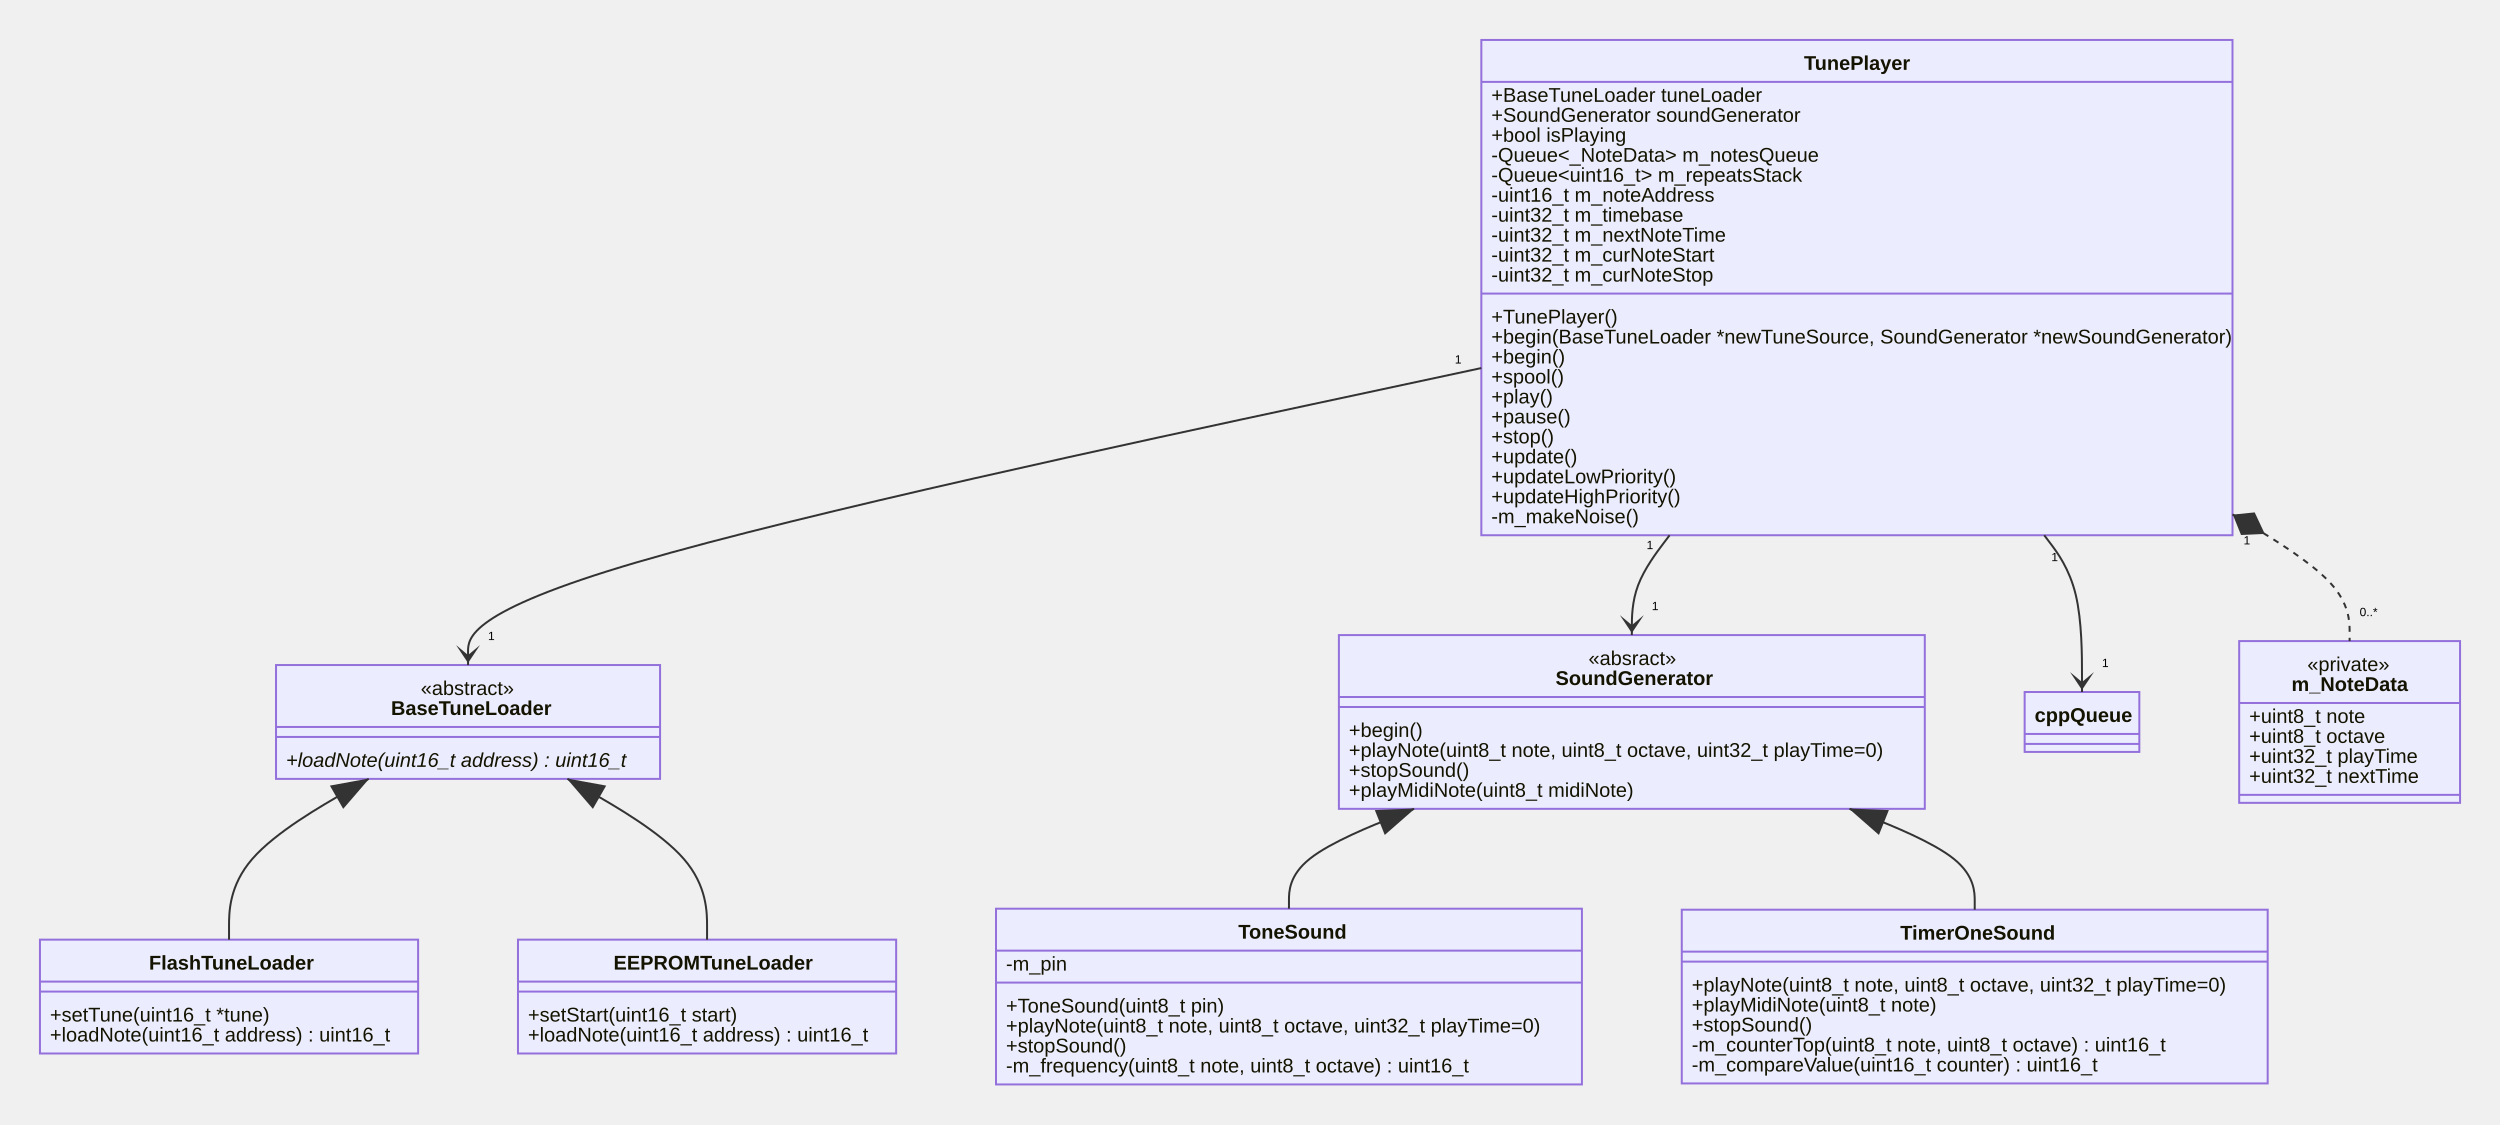
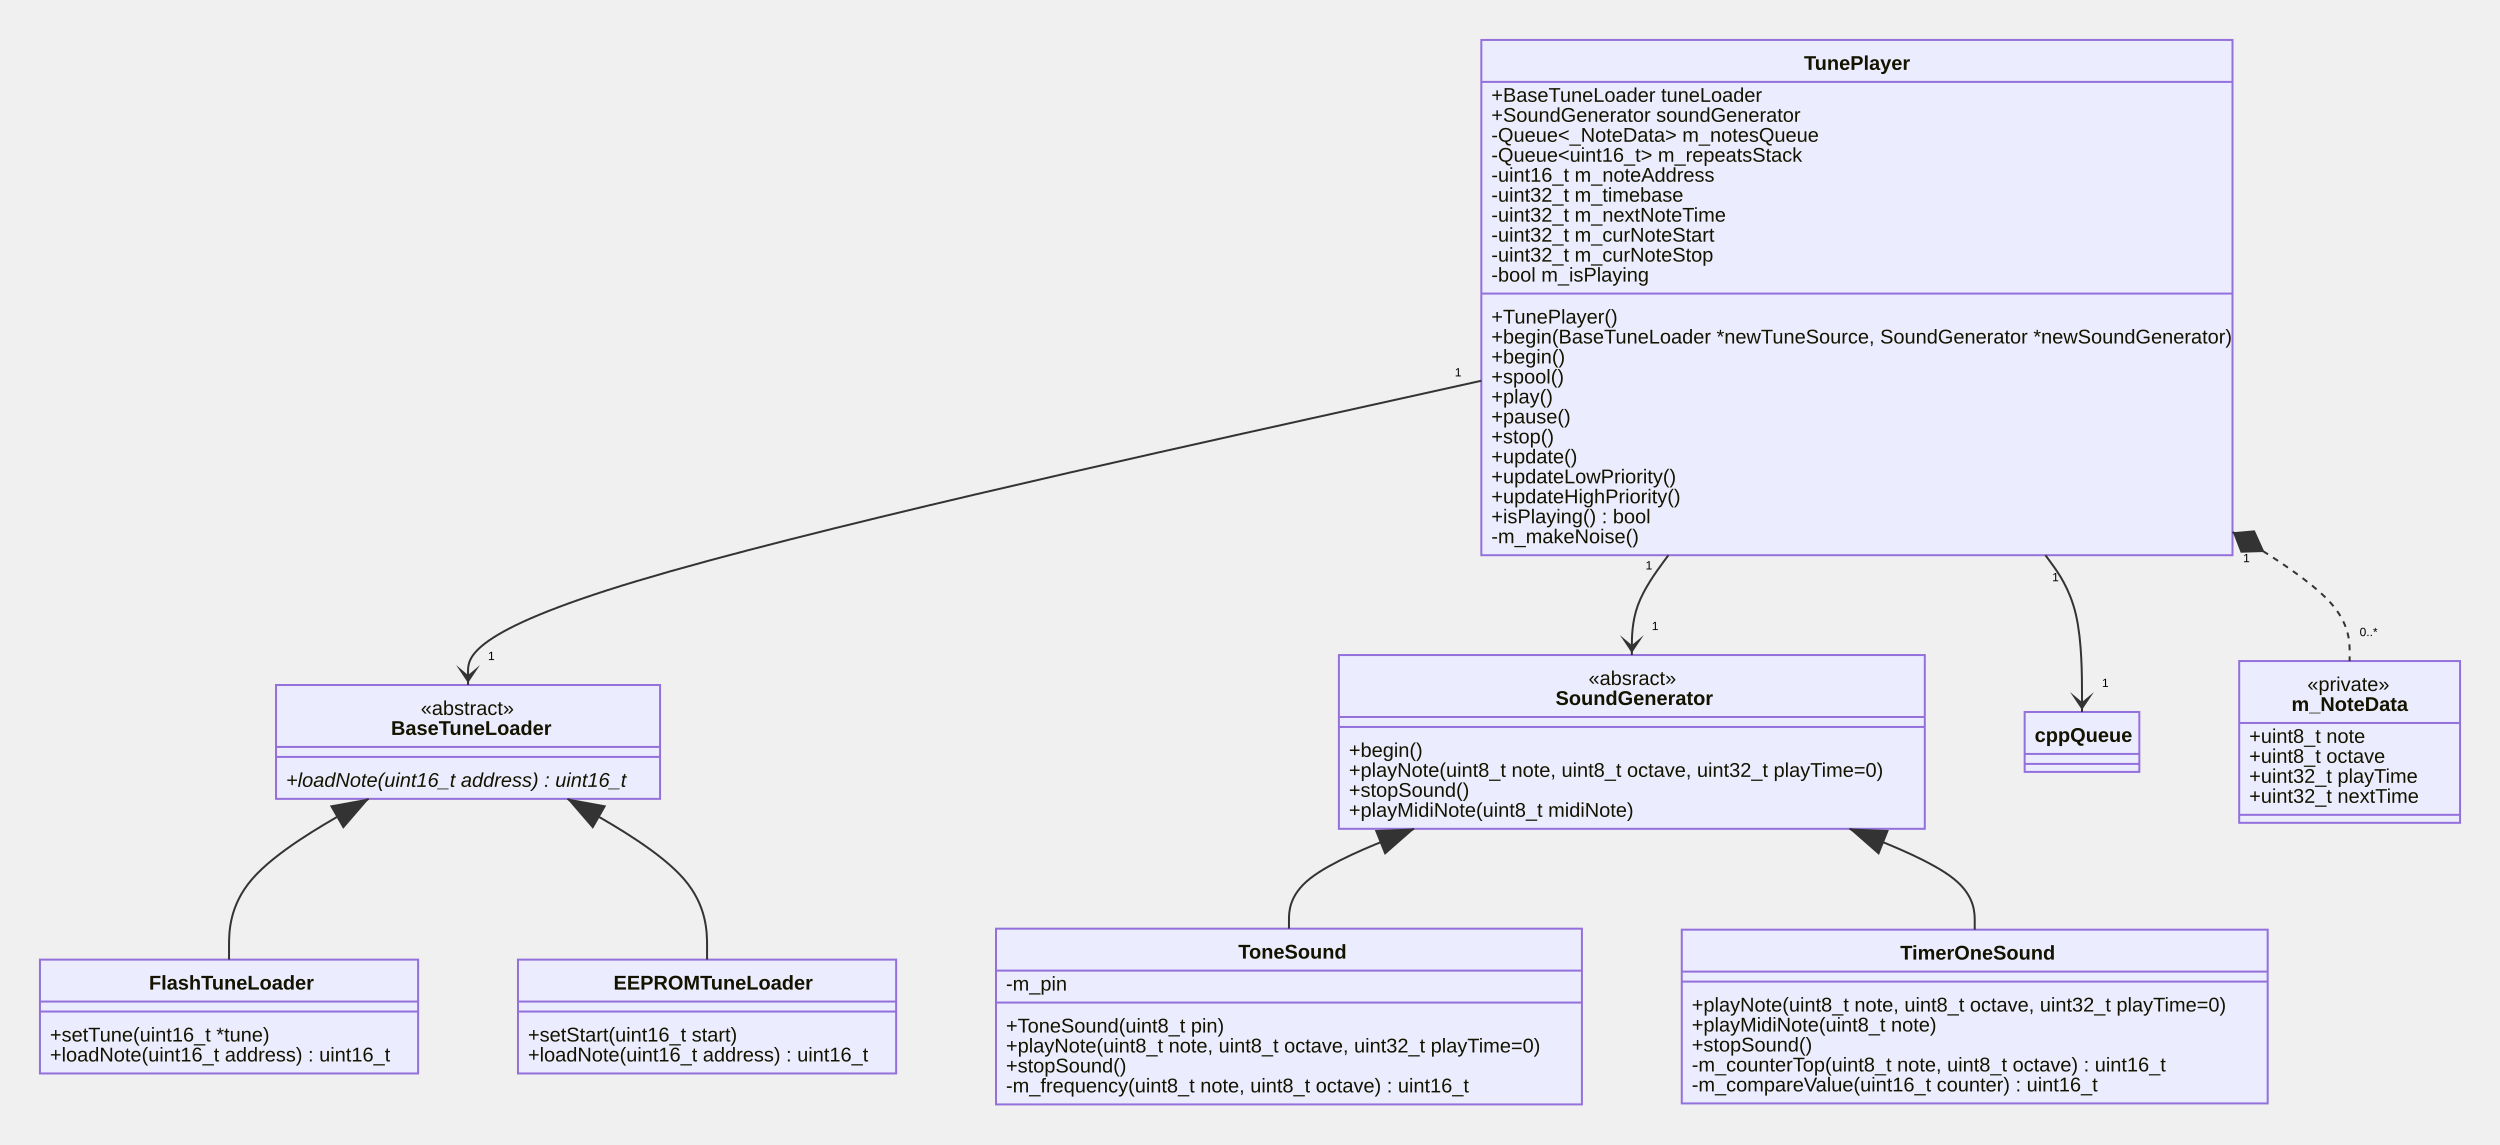
- <svg xmlns="http://www.w3.org/2000/svg" id="mermaid-1625314840844" width="100%" height="563" style="max-width: 1251.797px;" viewBox="-20 -20 1251.797 563">
-   <style>#mermaid-1625314840844{font-family:"trebuchet ms",verdana,arial,sans-serif;font-size:16px;fill:#333;}#mermaid-1625314840844 .error-icon{fill:#552222;}#mermaid-1625314840844 .error-text{fill:#552222;stroke:#552222;}#mermaid-1625314840844 .edge-thickness-normal{stroke-width:2px;}#mermaid-1625314840844 .edge-thickness-thick{stroke-width:3.5px;}#mermaid-1625314840844 .edge-pattern-solid{stroke-dasharray:0;}#mermaid-1625314840844 .edge-pattern-dashed{stroke-dasharray:3;}#mermaid-1625314840844 .edge-pattern-dotted{stroke-dasharray:2;}#mermaid-1625314840844 .marker{fill:#333333;stroke:#333333;}#mermaid-1625314840844 .marker.cross{stroke:#333333;}#mermaid-1625314840844 svg{font-family:"trebuchet ms",verdana,arial,sans-serif;font-size:16px;}#mermaid-1625314840844 g.classGroup text{fill:#9370DB;fill:#131300;stroke:none;font-family:"trebuchet ms",verdana,arial,sans-serif;font-size:10px;}#mermaid-1625314840844 g.classGroup text .title{font-weight:bolder;}#mermaid-1625314840844 .classTitle{font-weight:bolder;}#mermaid-1625314840844 .node rect,#mermaid-1625314840844 .node circle,#mermaid-1625314840844 .node ellipse,#mermaid-1625314840844 .node polygon,#mermaid-1625314840844 .node path{fill:#ECECFF;stroke:#9370DB;stroke-width:1px;}#mermaid-1625314840844 .divider{stroke:#9370DB;stroke:1;}#mermaid-1625314840844 g.clickable{cursor:pointer;}#mermaid-1625314840844 g.classGroup rect{fill:#ECECFF;stroke:#9370DB;}#mermaid-1625314840844 g.classGroup line{stroke:#9370DB;stroke-width:1;}#mermaid-1625314840844 .classLabel .box{stroke:none;stroke-width:0;fill:#ECECFF;opacity:0.5;}#mermaid-1625314840844 .classLabel .label{fill:#9370DB;font-size:10px;}#mermaid-1625314840844 .relation{stroke:#333333;stroke-width:1;fill:none;}#mermaid-1625314840844 .dashed-line{stroke-dasharray:3;}#mermaid-1625314840844 #compositionStart,#mermaid-1625314840844 .composition{fill:#333333 !important;stroke:#333333 !important;stroke-width:1;}#mermaid-1625314840844 #compositionEnd,#mermaid-1625314840844 .composition{fill:#333333 !important;stroke:#333333 !important;stroke-width:1;}#mermaid-1625314840844 #dependencyStart,#mermaid-1625314840844 .dependency{fill:#333333 !important;stroke:#333333 !important;stroke-width:1;}#mermaid-1625314840844 #dependencyStart,#mermaid-1625314840844 .dependency{fill:#333333 !important;stroke:#333333 !important;stroke-width:1;}#mermaid-1625314840844 #extensionStart,#mermaid-1625314840844 .extension{fill:#333333 !important;stroke:#333333 !important;stroke-width:1;}#mermaid-1625314840844 #extensionEnd,#mermaid-1625314840844 .extension{fill:#333333 !important;stroke:#333333 !important;stroke-width:1;}#mermaid-1625314840844 #aggregationStart,#mermaid-1625314840844 .aggregation{fill:#ECECFF !important;stroke:#333333 !important;stroke-width:1;}#mermaid-1625314840844 #aggregationEnd,#mermaid-1625314840844 .aggregation{fill:#ECECFF !important;stroke:#333333 !important;stroke-width:1;}#mermaid-1625314840844 .edgeTerminals{font-size:11px;}#mermaid-1625314840844:root{--mermaid-font-family:"trebuchet ms",verdana,arial,sans-serif;}</style>
+ <svg xmlns="http://www.w3.org/2000/svg" id="mermaid-1628563388161" width="100%" height="573" style="max-width: 1251.797px;" viewBox="-20 -20 1251.797 573">
+   <style>#mermaid-1628563388161{font-family:"trebuchet ms",verdana,arial,sans-serif;font-size:16px;fill:#333;}#mermaid-1628563388161 .error-icon{fill:#552222;}#mermaid-1628563388161 .error-text{fill:#552222;stroke:#552222;}#mermaid-1628563388161 .edge-thickness-normal{stroke-width:2px;}#mermaid-1628563388161 .edge-thickness-thick{stroke-width:3.5px;}#mermaid-1628563388161 .edge-pattern-solid{stroke-dasharray:0;}#mermaid-1628563388161 .edge-pattern-dashed{stroke-dasharray:3;}#mermaid-1628563388161 .edge-pattern-dotted{stroke-dasharray:2;}#mermaid-1628563388161 .marker{fill:#333333;stroke:#333333;}#mermaid-1628563388161 .marker.cross{stroke:#333333;}#mermaid-1628563388161 svg{font-family:"trebuchet ms",verdana,arial,sans-serif;font-size:16px;}#mermaid-1628563388161 g.classGroup text{fill:#9370DB;fill:#131300;stroke:none;font-family:"trebuchet ms",verdana,arial,sans-serif;font-size:10px;}#mermaid-1628563388161 g.classGroup text .title{font-weight:bolder;}#mermaid-1628563388161 .classTitle{font-weight:bolder;}#mermaid-1628563388161 .node rect,#mermaid-1628563388161 .node circle,#mermaid-1628563388161 .node ellipse,#mermaid-1628563388161 .node polygon,#mermaid-1628563388161 .node path{fill:#ECECFF;stroke:#9370DB;stroke-width:1px;}#mermaid-1628563388161 .divider{stroke:#9370DB;stroke:1;}#mermaid-1628563388161 g.clickable{cursor:pointer;}#mermaid-1628563388161 g.classGroup rect{fill:#ECECFF;stroke:#9370DB;}#mermaid-1628563388161 g.classGroup line{stroke:#9370DB;stroke-width:1;}#mermaid-1628563388161 .classLabel .box{stroke:none;stroke-width:0;fill:#ECECFF;opacity:0.5;}#mermaid-1628563388161 .classLabel .label{fill:#9370DB;font-size:10px;}#mermaid-1628563388161 .relation{stroke:#333333;stroke-width:1;fill:none;}#mermaid-1628563388161 .dashed-line{stroke-dasharray:3;}#mermaid-1628563388161 #compositionStart,#mermaid-1628563388161 .composition{fill:#333333 !important;stroke:#333333 !important;stroke-width:1;}#mermaid-1628563388161 #compositionEnd,#mermaid-1628563388161 .composition{fill:#333333 !important;stroke:#333333 !important;stroke-width:1;}#mermaid-1628563388161 #dependencyStart,#mermaid-1628563388161 .dependency{fill:#333333 !important;stroke:#333333 !important;stroke-width:1;}#mermaid-1628563388161 #dependencyStart,#mermaid-1628563388161 .dependency{fill:#333333 !important;stroke:#333333 !important;stroke-width:1;}#mermaid-1628563388161 #extensionStart,#mermaid-1628563388161 .extension{fill:#333333 !important;stroke:#333333 !important;stroke-width:1;}#mermaid-1628563388161 #extensionEnd,#mermaid-1628563388161 .extension{fill:#333333 !important;stroke:#333333 !important;stroke-width:1;}#mermaid-1628563388161 #aggregationStart,#mermaid-1628563388161 .aggregation{fill:#ECECFF !important;stroke:#333333 !important;stroke-width:1;}#mermaid-1628563388161 #aggregationEnd,#mermaid-1628563388161 .aggregation{fill:#ECECFF !important;stroke:#333333 !important;stroke-width:1;}#mermaid-1628563388161 .edgeTerminals{font-size:11px;}#mermaid-1628563388161:root{--mermaid-font-family:"trebuchet ms",verdana,arial,sans-serif;}</style>
  <g />
  <defs>
    <marker id="extensionStart" class="extension" refX="0" refY="7" markerWidth="190" markerHeight="240" orient="auto">
      <path d="M 1,7 L18,13 V 1 Z" />
    </marker>
  </defs>
  <defs>
    <marker id="extensionEnd" refX="19" refY="7" markerWidth="20" markerHeight="28" orient="auto">
      <path d="M 1,1 V 13 L18,7 Z" />
    </marker>
  </defs>
  <defs>
    <marker id="compositionStart" class="extension" refX="0" refY="7" markerWidth="190" markerHeight="240" orient="auto">
      <path d="M 18,7 L9,13 L1,7 L9,1 Z" />
    </marker>
  </defs>
  <defs>
    <marker id="compositionEnd" refX="19" refY="7" markerWidth="20" markerHeight="28" orient="auto">
      <path d="M 18,7 L9,13 L1,7 L9,1 Z" />
    </marker>
  </defs>
  <defs>
    <marker id="aggregationStart" class="extension" refX="0" refY="7" markerWidth="190" markerHeight="240" orient="auto">
      <path d="M 18,7 L9,13 L1,7 L9,1 Z" />
    </marker>
  </defs>
  <defs>
    <marker id="aggregationEnd" refX="19" refY="7" markerWidth="20" markerHeight="28" orient="auto">
      <path d="M 18,7 L9,13 L1,7 L9,1 Z" />
    </marker>
  </defs>
  <defs>
    <marker id="dependencyStart" class="extension" refX="0" refY="7" markerWidth="190" markerHeight="240" orient="auto">
      <path d="M 5,7 L9,13 L1,7 L9,1 Z" />
    </marker>
  </defs>
  <defs>
    <marker id="dependencyEnd" refX="19" refY="7" markerWidth="20" markerHeight="28" orient="auto">
      <path d="M 18,7 L9,13 L14,7 L9,1 Z" />
    </marker>
  </defs>
-   <g id="classid-BaseTuneLoader-0" class="classGroup" transform="translate(118.2109,313 )">
+   <g id="classid-BaseTuneLoader-0" class="classGroup" transform="translate(118.2109,323 )">
    <rect x="0" y="0" width="192.297" height="57" class=" " />
    <text y="15" x="0">
      <tspan x="72.453">«abstract»</tspan>
      <tspan class="title" dy="10" x="57.555">BaseTuneLoader</tspan>
    </text>
    <line x1="0" y1="31" y2="31" x2="192.297" />
    <text x="5" y="41" fill="white" class="classText" />
    <line x1="0" y1="36" y2="36" x2="192.297" />
    <text x="5" y="51" fill="white" class="classText">
      <tspan x="5" style="font-style:italic;">+loadNote(uint16_t address) : uint16_t</tspan>
    </text>
  </g>
-   <g id="classid-FlashTuneLoader-1" class="classGroup" transform="translate(0,450.5 )">
+   <g id="classid-FlashTuneLoader-1" class="classGroup" transform="translate(0,460.5 )">
    <rect x="0" y="0" width="189.359" height="57" class=" " />
    <text y="15" x="0">
      <tspan class="title" x="54.586">FlashTuneLoader</tspan>
    </text>
    <line x1="0" y1="21" y2="21" x2="189.359" />
    <text x="5" y="31" fill="white" class="classText" />
    <line x1="0" y1="26" y2="26" x2="189.359" />
    <text x="5" y="41" fill="white" class="classText">
      <tspan x="5">+setTune(uint16_t *tune)</tspan>
      <tspan x="5" dy="10">+loadNote(uint16_t address) : uint16_t</tspan>
    </text>
  </g>
-   <g id="classid-EEPROMTuneLoader-2" class="classGroup" transform="translate(239.3594,450.5 )">
+   <g id="classid-EEPROMTuneLoader-2" class="classGroup" transform="translate(239.3594,460.5 )">
    <rect x="0" y="0" width="189.359" height="57" class=" " />
    <text y="15" x="0">
      <tspan class="title" x="47.836">EEPROMTuneLoader</tspan>
    </text>
    <line x1="0" y1="21" y2="21" x2="189.359" />
    <text x="5" y="31" fill="white" class="classText" />
    <line x1="0" y1="26" y2="26" x2="189.359" />
    <text x="5" y="41" fill="white" class="classText">
      <tspan x="5">+setStart(uint16_t start)</tspan>
      <tspan x="5" dy="10">+loadNote(uint16_t address) : uint16_t</tspan>
    </text>
  </g>
-   <g id="classid-SoundGenerator-3" class="classGroup" transform="translate(650.4062,298 )">
+   <g id="classid-SoundGenerator-3" class="classGroup" transform="translate(650.4062,308 )">
    <rect x="0" y="0" width="293.375" height="87" class=" " />
    <text y="15" x="0">
      <tspan x="124.977">«absract»</tspan>
      <tspan class="title" dy="10" x="108.477">SoundGenerator</tspan>
    </text>
    <line x1="0" y1="31" y2="31" x2="293.375" />
    <text x="5" y="41" fill="white" class="classText" />
    <line x1="0" y1="36" y2="36" x2="293.375" />
    <text x="5" y="51" fill="white" class="classText">
      <tspan x="5">+begin()</tspan>
      <tspan x="5" dy="10">+playNote(uint8_t note, uint8_t octave, uint32_t playTime=0)</tspan>
      <tspan x="5" dy="10">+stopSound()</tspan>
      <tspan x="5" dy="10">+playMidiNote(uint8_t midiNote)</tspan>
    </text>
  </g>
-   <g id="classid-ToneSound-4" class="classGroup" transform="translate(478.7188,435 )">
+   <g id="classid-ToneSound-4" class="classGroup" transform="translate(478.7188,445 )">
    <rect x="0" y="0" width="293.375" height="88" class=" " />
    <text y="15" x="0">
      <tspan class="title" x="121.32">ToneSound</tspan>
    </text>
    <line x1="0" y1="21" y2="21" x2="293.375" />
    <text x="5" y="31" fill="white" class="classText">
      <tspan x="5">-m_pin</tspan>
    </text>
    <line x1="0" y1="37" y2="37" x2="293.375" />
    <text x="5" y="52" fill="white" class="classText">
      <tspan x="5">+ToneSound(uint8_t pin)</tspan>
      <tspan x="5" dy="10">+playNote(uint8_t note, uint8_t octave, uint32_t playTime=0)</tspan>
      <tspan x="5" dy="10">+stopSound()</tspan>
      <tspan x="5" dy="10">-m_frequency(uint8_t note, uint8_t octave) : uint16_t</tspan>
    </text>
  </g>
-   <g id="classid-TimerOneSound-5" class="classGroup" transform="translate(822.0938,435.5 )">
+   <g id="classid-TimerOneSound-5" class="classGroup" transform="translate(822.0938,445.5 )">
    <rect x="0" y="0" width="293.375" height="87" class=" " />
    <text y="15" x="0">
      <tspan class="title" x="109.383">TimerOneSound</tspan>
    </text>
    <line x1="0" y1="21" y2="21" x2="293.375" />
    <text x="5" y="31" fill="white" class="classText" />
    <line x1="0" y1="26" y2="26" x2="293.375" />
    <text x="5" y="41" fill="white" class="classText">
      <tspan x="5">+playNote(uint8_t note, uint8_t octave, uint32_t playTime=0)</tspan>
      <tspan x="5" dy="10">+playMidiNote(uint8_t note)</tspan>
      <tspan x="5" dy="10">+stopSound()</tspan>
      <tspan x="5" dy="10">-m_counterTop(uint8_t note, uint8_t octave) : uint16_t</tspan>
      <tspan x="5" dy="10">-m_compareValue(uint16_t counter) : uint16_t</tspan>
    </text>
  </g>
  <g id="classid-TunePlayer-6" class="classGroup" transform="translate(721.7305,0 )">
-     <rect x="0" y="0" width="376.125" height="248" class=" " />
+     <rect x="0" y="0" width="376.125" height="258" class=" " />
    <text y="15" x="0">
      <tspan class="title" x="161.555">TunePlayer</tspan>
    </text>
    <line x1="0" y1="21" y2="21" x2="376.125" />
    <text x="5" y="31" fill="white" class="classText">
      <tspan x="5">+BaseTuneLoader tuneLoader</tspan>
      <tspan x="5" dy="10">+SoundGenerator soundGenerator</tspan>
-       <tspan x="5" dy="10">+bool isPlaying</tspan>
      <tspan x="5" dy="10">-Queue&lt;_NoteData&gt; m_notesQueue</tspan>
      <tspan x="5" dy="10">-Queue&lt;uint16_t&gt; m_repeatsStack</tspan>
      <tspan x="5" dy="10">-uint16_t m_noteAddress</tspan>
      <tspan x="5" dy="10">-uint32_t m_timebase</tspan>
      <tspan x="5" dy="10">-uint32_t m_nextNoteTime</tspan>
      <tspan x="5" dy="10">-uint32_t m_curNoteStart</tspan>
      <tspan x="5" dy="10">-uint32_t m_curNoteStop</tspan>
+       <tspan x="5" dy="10">-bool m_isPlaying</tspan>
    </text>
    <line x1="0" y1="127" y2="127" x2="376.125" />
    <text x="5" y="142" fill="white" class="classText">
      <tspan x="5">+TunePlayer()</tspan>
      <tspan x="5" dy="10">+begin(BaseTuneLoader *newTuneSource, SoundGenerator *newSoundGenerator)</tspan>
      <tspan x="5" dy="10">+begin()</tspan>
      <tspan x="5" dy="10">+spool()</tspan>
      <tspan x="5" dy="10">+play()</tspan>
      <tspan x="5" dy="10">+pause()</tspan>
      <tspan x="5" dy="10">+stop()</tspan>
      <tspan x="5" dy="10">+update()</tspan>
      <tspan x="5" dy="10">+updateLowPriority()</tspan>
      <tspan x="5" dy="10">+updateHighPriority()</tspan>
+       <tspan x="5" dy="10">+isPlaying() : bool</tspan>
      <tspan x="5" dy="10">-m_makeNoise()</tspan>
    </text>
  </g>
-   <g id="classid-cppQueue-7" class="classGroup" transform="translate(993.7812,326.5 )">
+   <g id="classid-cppQueue-7" class="classGroup" transform="translate(993.7812,336.5 )">
    <rect x="0" y="0" width="57.422" height="30" class=" " />
    <text y="15" x="0">
      <tspan class="title" x="5">cppQueue</tspan>
    </text>
    <line x1="0" y1="21" y2="21" x2="57.422" />
    <text x="5" y="31" fill="white" class="classText" />
    <line x1="0" y1="26" y2="26" x2="57.422" />
    <text x="5" y="41" fill="white" class="classText" />
  </g>
-   <g id="classid-m_NoteData-8" class="classGroup" transform="translate(1101.203,301 )">
+   <g id="classid-m_NoteData-8" class="classGroup" transform="translate(1101.203,311 )">
    <rect x="0" y="0" width="110.594" height="81" class=" " />
    <text y="15" x="0">
      <tspan x="34.109">«private»</tspan>
      <tspan class="title" dy="10" x="26.18">m_NoteData</tspan>
    </text>
    <line x1="0" y1="31" y2="31" x2="110.594" />
    <text x="5" y="41" fill="white" class="classText">
      <tspan x="5">+uint8_t note</tspan>
      <tspan x="5" dy="10">+uint8_t octave</tspan>
      <tspan x="5" dy="10">+uint32_t playTime</tspan>
      <tspan x="5" dy="10">+uint32_t nextTime</tspan>
    </text>
    <line x1="0" y1="77" y2="77" x2="110.594" />
    <text x="5" y="92" fill="white" class="classText" />
  </g>
-   <path d="M164.566,370L152.918,376.667C141.27,383.333,117.975,396.667,106.327,410.083C94.68,423.5,94.68,437,94.68,443.75L94.68,450.5" id="edge0" class="relation" marker-start="url(#extensionStart)" />
-   <path d="M264.153,370L275.801,376.667C287.448,383.333,310.744,396.667,322.391,410.083C334.039,423.5,334.039,437,334.039,443.75L334.039,450.5" id="edge1" class="relation" marker-start="url(#extensionStart)" />
-   <path d="M688.066,385L677.623,389.167C667.179,393.333,646.293,401.667,635.85,410C625.406,418.333,625.406,426.667,625.406,430.833L625.406,435" id="edge2" class="relation" marker-start="url(#extensionStart)" />
-   <path d="M906.122,385L916.565,389.167C927.008,393.333,947.895,401.667,958.338,410.083C968.781,418.5,968.781,427,968.781,431.25L968.781,435.5" id="edge3" class="relation" marker-start="url(#extensionStart)" />
-   <path d="M721.73,164.293L637.169,182.411C552.607,200.529,383.483,236.764,298.921,261.549C214.359,286.333,214.359,299.667,214.359,306.333L214.359,313" id="edge4" class="relation" marker-end="url(#dependencyEnd)" />
-   <g class="cardinality">
-     <text class="type1" x="708.46" y="162.023" fill="black" font-size="6">1</text>
-   </g>
-   <g class="cardinality">
-     <text class="type2" x="224.359" y="300.5" fill="black" font-size="6">1</text>
-   </g>
-   <path d="M816.003,248L812.851,252.167C809.7,256.333,803.397,264.667,800.245,273C797.094,281.333,797.094,289.667,797.094,293.833L797.094,298" id="edge5" class="relation" marker-end="url(#dependencyEnd)" />
-   <g class="cardinality">
-     <text class="type1" x="804.475" y="254.953" fill="black" font-size="6">1</text>
-   </g>
-   <g class="cardinality">
-     <text class="type2" x="807.094" y="285.5" fill="black" font-size="6">1</text>
-   </g>
-   <path d="M1003.583,248L1006.734,252.167C1009.886,256.333,1016.189,264.667,1019.341,277.75C1022.492,290.833,1022.492,308.667,1022.492,317.583L1022.492,326.5" id="edge6" class="relation" marker-end="url(#dependencyEnd)" />
-   <g class="cardinality">
-     <text class="type1" x="1007.136" y="260.986" fill="black" font-size="6">1</text>
-   </g>
-   <g class="cardinality">
-     <text class="type2" x="1032.492" y="314" fill="black" font-size="6">1</text>
-   </g>
-   <path d="M1097.855,237.581L1107.63,243.484C1117.404,249.388,1136.952,261.194,1146.726,271.764C1156.5,282.333,1156.5,291.667,1156.5,296.333L1156.5,301" id="edge7" class="relation dashed-line" marker-start="url(#compositionStart)" />
-   <g class="cardinality">
-     <text class="type1" x="1103.386" y="252.604" fill="black" font-size="6">1</text>
-   </g>
-   <g class="cardinality">
-     <text class="type2" x="1161.5" y="288.5" fill="black" font-size="6">0..*</text>
+   <path d="M164.566,380L152.918,386.667C141.27,393.333,117.975,406.667,106.327,420.083C94.68,433.5,94.68,447,94.68,453.75L94.68,460.5" id="edge0" class="relation" marker-start="url(#extensionStart)" />
+   <path d="M264.153,380L275.801,386.667C287.448,393.333,310.744,406.667,322.391,420.083C334.039,433.5,334.039,447,334.039,453.75L334.039,460.5" id="edge1" class="relation" marker-start="url(#extensionStart)" />
+   <path d="M688.066,395L677.623,399.167C667.179,403.333,646.293,411.667,635.85,420C625.406,428.333,625.406,436.667,625.406,440.833L625.406,445" id="edge2" class="relation" marker-start="url(#extensionStart)" />
+   <path d="M906.122,395L916.565,399.167C927.008,403.333,947.895,411.667,958.338,420.083C968.781,428.5,968.781,437,968.781,441.25L968.781,445.5" id="edge3" class="relation" marker-start="url(#extensionStart)" />
+   <path d="M721.73,170.645L637.169,189.371C552.607,208.097,383.483,245.548,298.921,270.941C214.359,296.333,214.359,309.667,214.359,316.333L214.359,323" id="edge4" class="relation" marker-end="url(#dependencyEnd)" />
+   <g class="cardinality">
+     <text class="type1" x="708.445" y="168.466" fill="black" font-size="6">1</text>
+   </g>
+   <g class="cardinality">
+     <text class="type2" x="224.359" y="310.5" fill="black" font-size="6">1</text>
+   </g>
+   <path d="M815.389,258L812.34,262.167C809.291,266.333,803.192,274.667,800.143,283C797.094,291.333,797.094,299.667,797.094,303.833L797.094,308" id="edge5" class="relation" marker-end="url(#dependencyEnd)" />
+   <g class="cardinality">
+     <text class="type1" x="803.972" y="265.135" fill="black" font-size="6">1</text>
+   </g>
+   <g class="cardinality">
+     <text class="type2" x="807.094" y="295.5" fill="black" font-size="6">1</text>
+   </g>
+   <path d="M1004.197,258L1007.246,262.167C1010.295,266.333,1016.394,274.667,1019.443,287.75C1022.492,300.833,1022.492,318.667,1022.492,327.583L1022.492,336.5" id="edge6" class="relation" marker-end="url(#dependencyEnd)" />
+   <g class="cardinality">
+     <text class="type1" x="1007.544" y="271.04" fill="black" font-size="6">1</text>
+   </g>
+   <g class="cardinality">
+     <text class="type2" x="1032.492" y="324" fill="black" font-size="6">1</text>
+   </g>
+   <path d="M1097.855,246.393L1107.63,252.494C1117.404,258.595,1136.952,270.798,1146.726,281.565C1156.5,292.333,1156.5,301.667,1156.5,306.333L1156.5,311" id="edge7" class="relation dashed-line" marker-start="url(#compositionStart)" />
+   <g class="cardinality">
+     <text class="type1" x="1103.164" y="261.495" fill="black" font-size="6">1</text>
+   </g>
+   <g class="cardinality">
+     <text class="type2" x="1161.5" y="298.5" fill="black" font-size="6">0..*</text>
  </g>
</svg>
